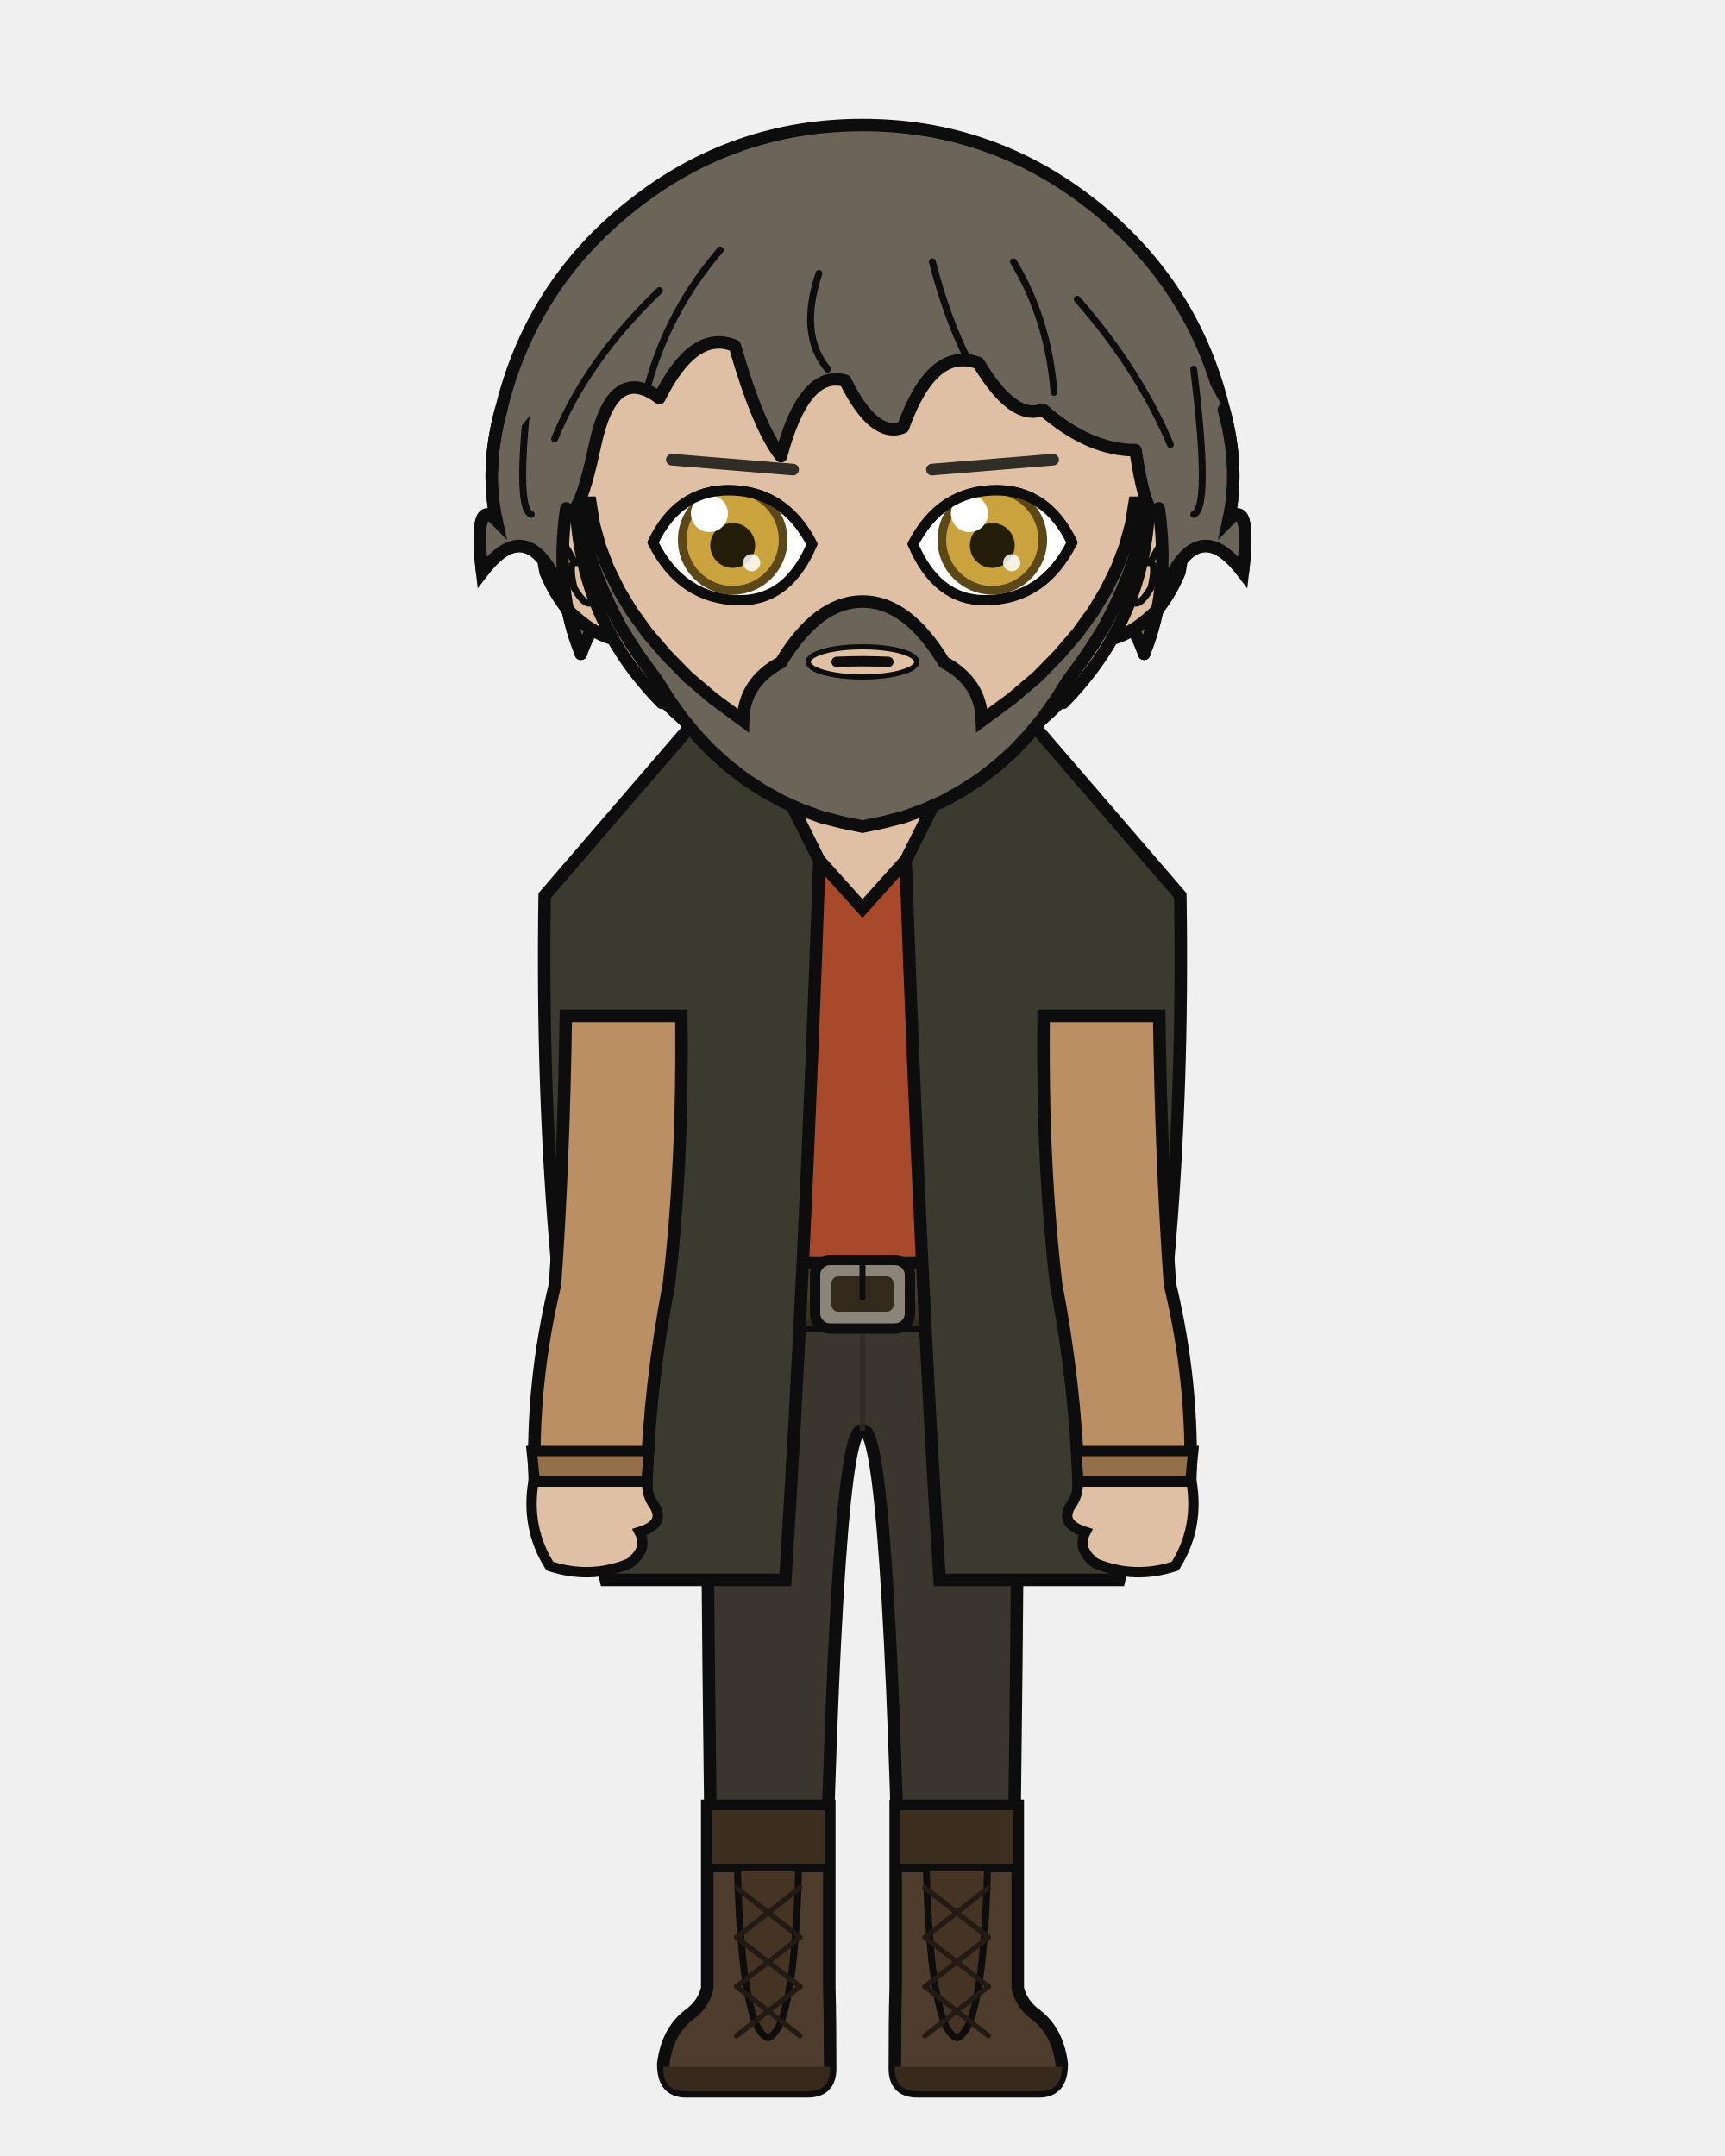
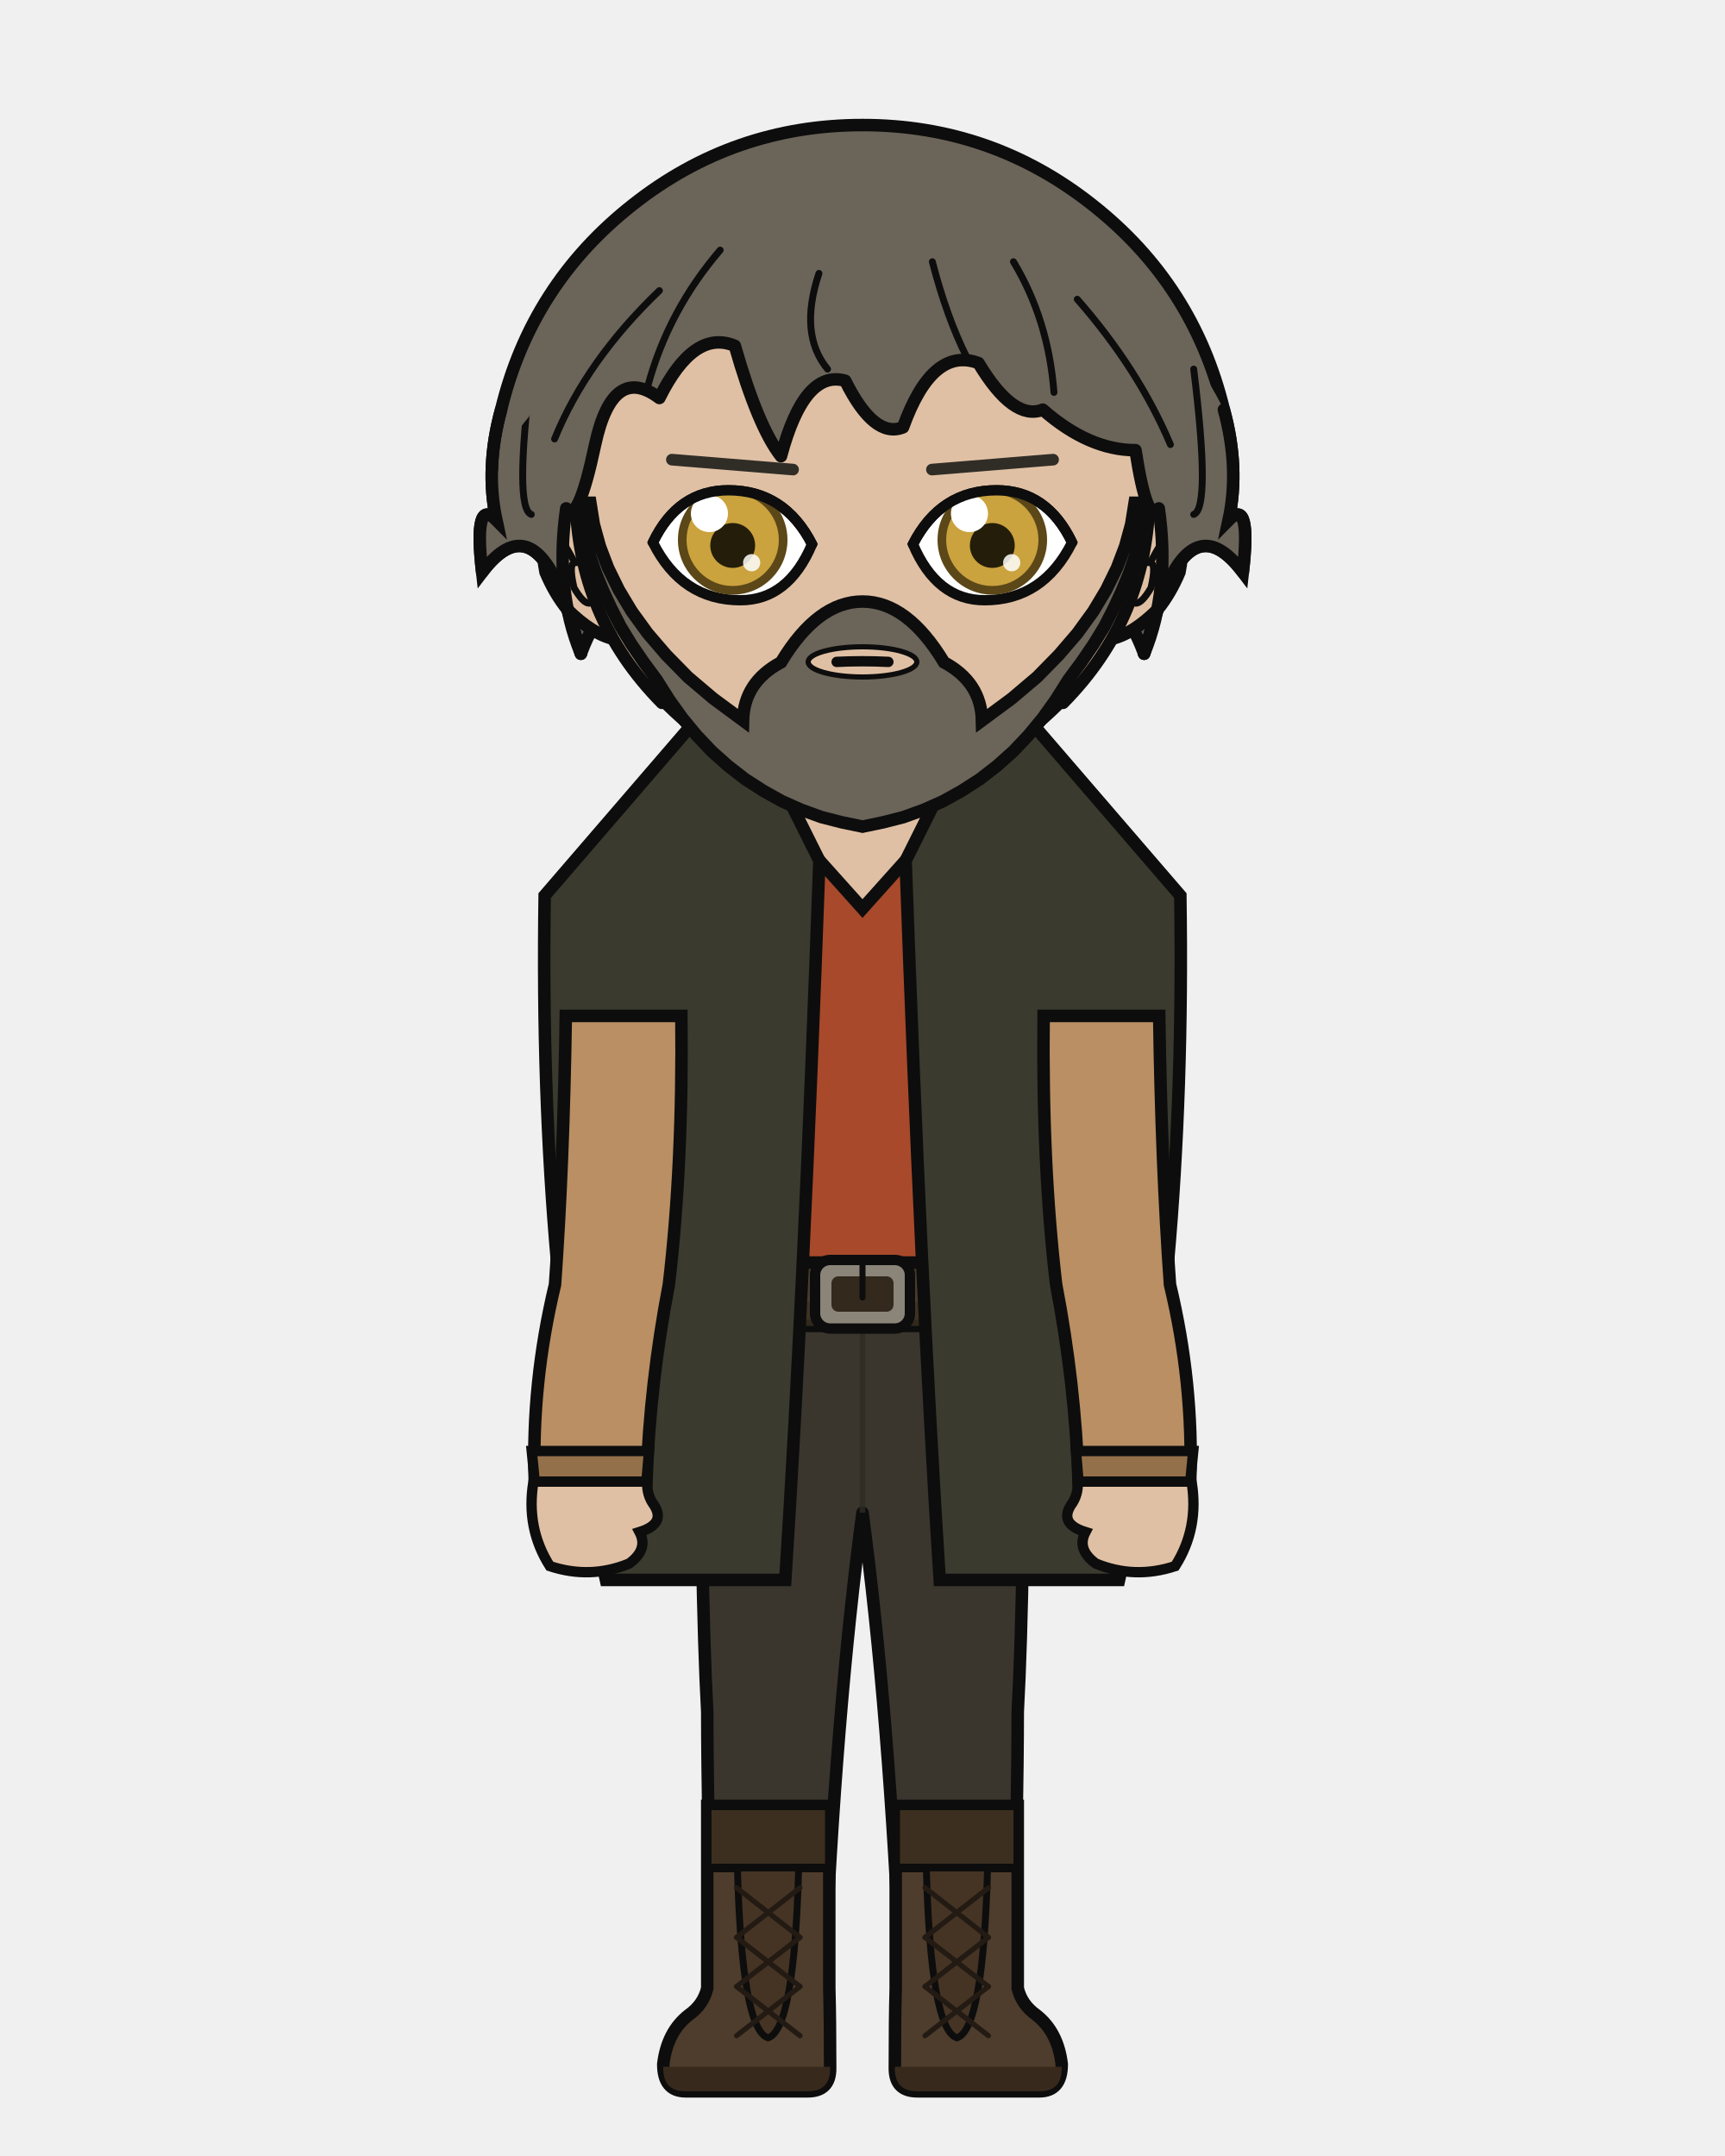
<svg xmlns="http://www.w3.org/2000/svg" width="400" height="500" viewBox="0 0 400 500">
  <defs>
    <clipPath id="hair-front">
      <path d="M 134.7 151.6 Q 128.6 136.8 131.3 117.9 Q 134.0 122.0 138.0 103.1 Q 142.1 84.2 152.9 92.3 Q 160.9 76.2 170.4 80.2 Q 175.8 99.1 181.1 105.8 Q 186.5 85.6 196.0 88.3 Q 202.7 101.8 209.4 99.1 Q 216.2 80.2 226.9 84.2 Q 235.0 97.7 241.8 95.0 Q 252.5 104.4 263.3 104.4 Q 266.0 122.0 268.7 117.9 Q 271.4 136.8 265.3 151.6 Q 268.7 139.5 270.7 135.4 Q 278.1 119.3 288.2 132.7 Q 290.2 115.2 284.9 120.6 Q 287.5 108.5 283.8 95.0 Q 270.8 69.8 249.2 52.8 Q 227.5 35.8 200.0 35.8 Q 172.5 35.8 150.8 52.8 Q 129.2 69.8 122.7 96.6 Q 112.5 108.5 115.1 120.6 Q 109.8 115.2 111.8 132.7 Q 121.9 119.3 129.3 135.4 Q 131.3 139.5 134.7 151.6 Z" />
    </clipPath>
  </defs>
  <path d="M 116.2 95.0 Q 123.2 66.0 146.7 47.5 Q 170.1 29.0 200.0 29.0 Q 229.9 29.0 253.3 47.5 Q 276.8 66.0 283.8 95.0 Q 287.5 108.5 284.9 120.6 Q 290.2 115.2 288.2 132.7 Q 278.1 119.3 270.7 135.4 Q 268.7 139.5 265.3 151.6 Q 259.3 135.4 252.5 144.9 Q 245.8 148.9 236.4 167.8 Q 220.2 148.9 200.0 152.9 Q 179.8 148.9 163.6 167.8 Q 154.2 148.9 147.5 144.9 Q 140.7 135.4 134.7 151.6 Q 131.3 139.5 129.3 135.4 Q 121.9 119.3 111.8 132.7 Q 109.8 115.2 115.1 120.6 Q 112.5 108.5 116.2 95.0 Z" fill="#6b6459" />
  <path d="M 116.2 95.0 Q 123.2 66.0 146.7 47.5 Q 170.1 29.0 200.0 29.0 Q 229.9 29.0 253.3 47.5 Q 276.8 66.0 283.8 95.0 Q 287.5 108.5 284.9 120.6 Q 290.2 115.2 288.2 132.7 Q 278.1 119.3 270.7 135.4 Q 268.7 139.5 265.3 151.6 Q 259.3 135.4 252.5 144.9 Q 245.8 148.9 236.4 167.8 Q 220.2 148.9 200.0 152.9 Q 179.8 148.9 163.6 167.8 Q 154.2 148.9 147.5 144.9 Q 140.7 135.4 134.7 151.6 Q 131.3 139.5 129.3 135.4 Q 121.9 119.3 111.8 132.7 Q 109.8 115.2 115.1 120.6 Q 112.5 108.5 116.2 95.0 Z" fill="none" stroke="#0d0d0d" stroke-width="2.9" stroke-linecap="round" stroke-linejoin="round" />
-   <path d="M 181.9 199.2 Q 167.7 215.1 139.7 223.6 Q 135.5 224.9 135.5 229.2 Q 135.5 235.6 150.8 235.6 L 153.7 235.6 L 153.7 231.3 L 166.2 231.3 Q 166.2 269.9 169.8 297.9 Q 169.8 318.7 169.8 335.7 L 194.2 335.7 L 200.0 328.9 L 205.8 335.7 L 230.2 335.7 Q 230.2 318.7 230.2 297.9 Q 233.8 269.9 233.8 235.6 L 233.8 231.3 L 246.3 231.3 L 246.3 235.6 L 249.2 235.6 Q 264.5 235.6 264.5 229.2 Q 264.5 224.9 260.3 223.6 Q 240.0 206.9 218.1 199.2 Z" fill="#e0c0a4" stroke="#0d0d0d" stroke-width="2.9" />
+   <path d="M 181.9 199.2 Q 167.7 215.1 139.7 223.6 Q 135.5 224.9 135.5 229.2 Q 135.5 235.6 150.8 235.6 L 153.7 235.6 L 153.7 231.3 L 166.2 231.3 Q 166.2 269.9 169.8 297.9 Q 169.8 318.7 169.8 335.7 L 194.2 335.7 L 200.0 335.7 L 205.8 335.7 L 230.2 335.7 Q 230.2 318.7 230.2 297.9 Q 233.8 269.9 233.8 235.6 L 233.8 231.3 L 246.3 231.3 L 246.3 235.6 L 249.2 235.6 Q 264.5 235.6 264.5 229.2 Q 264.5 224.9 260.3 223.6 Q 240.0 206.9 218.1 199.2 Z" fill="#e0c0a4" stroke="#0d0d0d" stroke-width="2.9" />
  <rect x="181.9" y="172.5" width="36.3" height="38.0" rx="12.7" fill="#e0c0a4" />
  <line x1="181.9" y1="172.5" x2="181.9" y2="199.2" stroke="#0d0d0d" stroke-width="2.9" />
  <line x1="218.1" y1="172.5" x2="218.1" y2="199.2" stroke="#0d0d0d" stroke-width="2.9" />
-   <path d="M 162.4 300.1 L 237.6 300.1 Q 237.6 320.3 236.0 328.9 Q 236.0 375.2 234.7 461.1 L 209.0 461.1 Q 206.2 328.9 200.0 331.8 Q 193.8 328.9 191.0 461.1 L 165.3 461.1 Q 164.0 375.2 164.0 328.9 Q 162.4 320.3 162.4 300.1 Z" fill="#3a362e" stroke="#0d0d0d" stroke-width="2.9" stroke-linejoin="round" />
-   <line x1="200.0" y1="303.9" x2="200.0" y2="331.8" stroke="#2e2b24" stroke-width="1.3" opacity="0.8" />
-   <path d="M 164.0 305.2 Q 171.8 314.7 179.7 327.3" fill="none" stroke="#2e2b24" stroke-width="1.3" opacity="0.8" />
-   <path d="M 236.0 305.2 Q 228.2 314.7 220.3 327.3" fill="none" stroke="#2e2b24" stroke-width="1.3" opacity="0.8" />
+   <path d="M 162.4 300.1 L 237.6 300.1 Q 237.6 367.9 236.0 397.0 Q 236.0 419.4 234.7 461.1 L 209.0 461.1 Q 206.2 397.0 200.0 350.8 Q 193.8 397.0 191.0 461.1 L 165.3 461.1 Q 164.0 419.4 164.0 397.0 Q 162.4 367.9 162.4 300.1 Z" fill="#3a362e" stroke="#0d0d0d" stroke-width="2.9" stroke-linejoin="round" />
+   <line x1="200.0" y1="306.2" x2="200.0" y2="350.8" stroke="#2e2b24" stroke-width="1.3" opacity="0.8" />
+   <path d="M 164.0 308.2 Q 171.8 323.4 179.7 343.7" fill="none" stroke="#2e2b24" stroke-width="1.3" opacity="0.8" />
+   <path d="M 236.0 308.2 Q 228.2 323.4 220.3 343.7" fill="none" stroke="#2e2b24" stroke-width="1.3" opacity="0.8" />
  <path d="M 192.3 418.8 L 192.3 461.1 Q 192.5 468.3 192.5 479.7 Q 192.5 485.0 187.3 485.0 L 159.0 485.0 Q 153.8 485.0 153.8 478.7 Q 154.7 471.2 159.7 467.3 Q 163.1 464.9 164.0 461.1 L 164.0 418.8 Z" fill="#4e3d2c" stroke="#0d0d0d" stroke-width="2.9" />
  <path d="M 192.5 479.3 L 153.8 479.3 L 153.8 479.7 Q 153.8 485.0 159.0 485.0 L 187.3 485.0 Q 192.5 485.0 192.5 479.7 Z" fill="#372a1d" />
  <rect x="164.0" y="418.8" width="28.3" height="14.4" fill="#3d2f20" stroke="#0d0d0d" stroke-width="2.0" />
  <path d="M 171.0 433.2 L 185.2 433.2 Q 184.2 470.7 178.1 472.6 Q 172.0 470.7 171.0 433.2 Z" fill="#453424" stroke="#0d0d0d" stroke-width="1.6" />
  <line x1="185.5" y1="437.8" x2="170.8" y2="449.3" stroke="#231b13" stroke-width="1.2" stroke-linecap="round" />
  <line x1="170.8" y1="437.8" x2="185.5" y2="449.3" stroke="#231b13" stroke-width="1.2" stroke-linecap="round" />
  <line x1="185.5" y1="449.3" x2="170.8" y2="460.7" stroke="#231b13" stroke-width="1.2" stroke-linecap="round" />
  <line x1="170.8" y1="449.3" x2="185.5" y2="460.7" stroke="#231b13" stroke-width="1.2" stroke-linecap="round" />
  <line x1="185.5" y1="460.7" x2="170.8" y2="472.1" stroke="#231b13" stroke-width="1.2" stroke-linecap="round" />
  <line x1="170.8" y1="460.7" x2="185.5" y2="472.1" stroke="#231b13" stroke-width="1.2" stroke-linecap="round" />
  <path d="M 207.7 418.8 L 207.7 461.1 Q 207.5 468.3 207.5 479.7 Q 207.5 485.0 212.7 485.0 L 241.0 485.0 Q 246.2 485.0 246.2 478.7 Q 245.3 471.2 240.3 467.3 Q 236.9 464.9 236.0 461.1 L 236.0 418.8 Z" fill="#4e3d2c" stroke="#0d0d0d" stroke-width="2.9" />
  <path d="M 207.5 479.3 L 246.2 479.3 L 246.2 479.7 Q 246.2 485.0 241.0 485.0 L 212.7 485.0 Q 207.5 485.0 207.5 479.7 Z" fill="#372a1d" />
  <rect x="207.7" y="418.8" width="28.3" height="14.4" fill="#3d2f20" stroke="#0d0d0d" stroke-width="2.0" />
  <path d="M 214.8 433.2 L 229.0 433.2 Q 228.0 470.7 221.9 472.6 Q 215.8 470.7 214.8 433.2 Z" fill="#453424" stroke="#0d0d0d" stroke-width="1.6" />
  <line x1="229.2" y1="437.8" x2="214.5" y2="449.3" stroke="#231b13" stroke-width="1.2" stroke-linecap="round" />
  <line x1="214.5" y1="437.8" x2="229.2" y2="449.3" stroke="#231b13" stroke-width="1.2" stroke-linecap="round" />
  <line x1="229.2" y1="449.3" x2="214.5" y2="460.7" stroke="#231b13" stroke-width="1.2" stroke-linecap="round" />
  <line x1="214.5" y1="449.3" x2="229.2" y2="460.7" stroke="#231b13" stroke-width="1.2" stroke-linecap="round" />
  <line x1="229.2" y1="460.7" x2="214.5" y2="472.1" stroke="#231b13" stroke-width="1.2" stroke-linecap="round" />
  <line x1="214.5" y1="460.7" x2="229.2" y2="472.1" stroke="#231b13" stroke-width="1.2" stroke-linecap="round" />
  <path d="M 175.8 186.5 Q 164.0 206.5 127.9 216.3 Q 127.9 235.6 161.9 235.6 Q 161.9 269.9 165.5 297.9 Q 165.2 299.1 165.2 300.1 L 234.8 300.1 Q 234.8 299.1 234.5 297.9 Q 238.1 269.9 238.1 235.6 Q 272.1 235.6 272.1 216.3 Q 244.7 198.3 224.2 186.5 L 218.1 186.5 L 218.1 190.5 L 200.0 210.7 L 181.9 190.5 L 181.9 186.5 Z" fill="#a8492b" stroke="#0d0d0d" stroke-width="2.9" />
  <rect x="161.0" y="292.8" width="78.1" height="14.7" rx="2.6" fill="#4a3c2c" stroke="#0d0d0d" stroke-width="2.9" />
  <rect x="161.0" y="301.9" width="78.1" height="5.6" rx="2.6" fill="#3b2f21" opacity="0.8" />
  <rect x="189.0" y="292.2" width="22.0" height="15.9" rx="3.5" fill="#8a8578" stroke="#0d0d0d" stroke-width="2.4" />
  <rect x="192.8" y="296.0" width="14.4" height="8.2" rx="1.6" fill="#34291d" />
  <line x1="200.0" y1="292.2" x2="200.0" y2="300.9" stroke="#0d0d0d" stroke-width="1.4" stroke-linecap="round" />
  <rect x="215.4" y="293.9" width="3.2" height="12.3" rx="1.0" fill="#34291d" stroke="#0d0d0d" stroke-width="1.6" />
  <path d="M 190.0 199.6 L 169.2 157.9 L 126.3 207.7 Q 124.9 297.9 140.5 366.4 L 182.1 366.4 Q 186.5 297.9 190.0 199.6 Z" fill="#3a3a2e" stroke="#0d0d0d" stroke-width="2.9" />
  <path d="M 210.0 199.6 L 230.8 157.9 L 273.7 207.7 Q 275.1 297.9 259.5 366.4 L 217.9 366.4 Q 213.5 297.9 210.0 199.6 Z" fill="#3a3a2e" stroke="#0d0d0d" stroke-width="2.9" />
  <path d="M 158.0 235.6 L 131.2 235.6 Q 130.7 269.9 128.7 297.9 Q 123.2 320.8 124.0 343.6 L 149.9 343.6 Q 150.7 320.8 155.1 297.9 Q 158.4 269.9 158.0 235.6 Z" fill="#b98f63" stroke="#0d0d0d" stroke-width="2.9" />
  <path d="M 123.3 336.5 L 150.5 336.5 L 149.9 343.6 L 124.0 343.6 Z" fill="#94704a" stroke="#0d0d0d" stroke-width="2.4" />
  <path d="M 123.7 343.6 Q 121.9 354.4 127.5 363.2 Q 136.9 366.3 145.9 362.6 Q 150.4 359.3 148.3 355.3 Q 154.4 353.4 151.7 349.1 Q 149.9 346.7 150.1 343.6 Z" fill="#e0c0a4" stroke="#0d0d0d" stroke-width="2.4" />
  <path d="M 242.0 235.6 L 268.8 235.6 Q 269.3 269.9 271.3 297.9 Q 276.8 320.8 276.0 343.6 L 250.1 343.6 Q 249.3 320.8 244.9 297.9 Q 241.6 269.9 242.0 235.6 Z" fill="#b98f63" stroke="#0d0d0d" stroke-width="2.9" />
  <path d="M 249.5 336.5 L 276.7 336.5 L 276.0 343.6 L 250.1 343.6 Z" fill="#94704a" stroke="#0d0d0d" stroke-width="2.4" />
  <path d="M 276.3 343.6 Q 278.1 354.4 272.5 363.2 Q 263.1 366.3 254.1 362.6 Q 249.6 359.3 251.7 355.3 Q 245.6 353.4 248.3 349.1 Q 250.1 346.7 249.9 343.6 Z" fill="#e0c0a4" stroke="#0d0d0d" stroke-width="2.4" />
  <path d="M 133.5 117.2 Q 129.6 117.5 127.2 121.4 Q 125.1 125.7 126.5 132.7 Q 128.6 137.7 131.6 141.4 Q 137.4 147.1 142.4 148.2 Z" fill="#e0c0a4" />
  <path d="M 133.5 117.2 Q 129.6 117.5 127.2 121.4 Q 125.1 125.7 126.5 132.7 Q 128.6 137.7 131.6 141.4 Q 137.4 147.1 142.4 148.2" fill="none" stroke="#0d0d0d" stroke-width="2.9" stroke-linecap="round" />
  <path d="M 128.5 129.8 Q 127.8 126.4 128.3 125.1 Q 129.1 124.3 130.3 125.3 Q 131.8 127.7 133.3 130.5 Q 131.8 130.6 133.1 136.3 Q 135.2 139.9 136.6 139.9" fill="none" stroke="#0d0d0d" stroke-width="1.6" stroke-linecap="round" />
  <path d="M 266.5 117.2 Q 270.4 117.5 272.8 121.4 Q 274.9 125.7 273.5 132.7 Q 271.4 137.7 268.4 141.4 Q 262.6 147.1 257.6 148.2 Z" fill="#e0c0a4" />
  <path d="M 266.5 117.2 Q 270.4 117.5 272.8 121.4 Q 274.9 125.7 273.5 132.7 Q 271.4 137.7 268.4 141.4 Q 262.6 147.1 257.6 148.2" fill="none" stroke="#0d0d0d" stroke-width="2.9" stroke-linecap="round" />
  <path d="M 271.5 129.8 Q 272.2 126.4 271.7 125.1 Q 270.9 124.3 269.7 125.3 Q 268.2 127.7 266.7 130.5 Q 268.2 130.6 266.9 136.3 Q 264.8 139.9 263.4 139.9" fill="none" stroke="#0d0d0d" stroke-width="1.6" stroke-linecap="round" />
  <path d="M 200.0 47.9 Q 227.6 47.9 247.1 67.6 Q 266.7 87.3 266.5 115.2 Q 266.1 143.2 246.5 163.0 Q 227.1 182.9 200.0 182.9 Q 172.9 182.9 153.5 163.0 Q 133.9 143.2 133.5 115.2 Q 133.3 87.3 152.9 67.6 Q 172.4 47.9 200.0 47.9 Z" fill="#e0c0a4" />
  <path d="M 153.5 163.0 Q 133.9 143.2 133.5 115.2 Q 133.3 87.3 152.9 67.6 Q 172.4 47.9 200.0 47.9 Q 227.6 47.9 247.1 67.6 Q 266.7 87.3 266.5 115.2 Q 266.1 143.2 246.5 163.0" fill="none" stroke="#0d0d0d" stroke-width="2.9" stroke-linecap="round" />
  <path d="M 246.5 163.0 Q 227.1 182.9 200.0 182.9 Q 172.9 182.9 153.5 163.0" fill="none" stroke="#0d0d0d" stroke-width="1.7" stroke-linecap="round" />
  <path d="M 134.2 116.6 L 134.8 120.7 L 135.7 124.8 L 136.8 128.9 L 138.2 133.0 L 139.9 137.1 L 141.8 141.2 L 143.9 145.3 L 146.4 149.4 L 149.2 153.5 L 152.3 157.7 L 152.3 157.7 L 155.2 162.3 L 158.2 166.5 L 161.5 170.5 L 165.0 174.2 L 168.8 177.6 L 172.8 180.7 L 177.0 183.4 L 181.3 185.8 L 185.8 187.8 L 190.5 189.5 L 195.2 190.7 L 200.0 191.7 L 204.8 190.7 L 209.5 189.5 L 214.2 187.8 L 218.7 185.8 L 223.0 183.4 L 227.2 180.7 L 231.2 177.6 L 235.0 174.2 L 238.5 170.5 L 241.8 166.5 L 244.8 162.3 L 247.7 157.7 L 250.8 153.5 L 253.6 149.4 L 256.1 145.3 L 258.2 141.2 L 260.1 137.1 L 261.8 133.0 L 263.2 128.9 L 264.3 124.8 L 265.2 120.7 L 265.8 116.6 L 263.1 116.6 L 262.3 121.6 L 260.9 126.7 L 259.0 131.7 L 256.5 136.8 L 253.5 141.8 L 249.8 146.9 L 245.5 151.9 L 240.5 157.0 L 234.6 162.0 L 227.7 167.1 Q 227.5 158.2 218.9 153.6 Q 210.4 139.5 200.0 139.5 Q 189.6 139.5 181.1 153.6 Q 172.5 158.2 172.3 167.1 L 165.4 162.0 L 159.5 157.0 L 154.5 151.9 L 150.2 146.9 L 146.5 141.8 L 143.5 136.8 L 141.0 131.7 L 139.1 126.7 L 137.7 121.6 L 136.9 116.6 Z" fill="#6b6459" stroke="#0d0d0d" stroke-width="2.9" />
  <ellipse cx="200.0" cy="153.5" rx="12.6" ry="3.5" fill="#e0c0a4" stroke="#0d0d0d" stroke-width="1.2" />
  <line x1="183.9" y1="108.9" x2="155.8" y2="106.6" stroke="#302d27" stroke-width="2.7" stroke-linecap="round" />
  <defs>
    <clipPath id="eye-l">
      <path d="M 188.3 126.2 Q 181.9 113.7 168.9 113.7 Q 157.2 113.7 151.4 125.8 Q 158.1 139.2 171.7 139.2 Q 182.8 139.2 188.3 126.2 Z" />
    </clipPath>
  </defs>
  <path d="M 188.3 126.2 Q 181.9 113.7 168.9 113.7 Q 157.2 113.7 151.4 125.8 Q 158.1 139.2 171.7 139.2 Q 182.8 139.2 188.3 126.2 Z" fill="white" stroke="#0d0d0d" stroke-width="2.4" />
  <g clip-path="url(#eye-l)">
    <circle cx="169.9" cy="125.2" r="12.7" fill="#5b4717" />
    <circle cx="169.9" cy="125.2" r="10.7" fill="#caa23e" />
    <circle cx="169.9" cy="126.5" r="5.2" fill="#241d09" />
    <circle cx="164.5" cy="119.1" r="4.3" fill="white" />
    <circle cx="174.3" cy="130.5" r="2.0" fill="white" opacity="0.85" />
  </g>
  <path d="M 188.3 126.2 Q 181.9 113.7 168.9 113.7 Q 157.2 113.7 151.4 125.8" fill="none" stroke="#0d0d0d" stroke-width="2.4" stroke-linecap="round" />
  <line x1="216.1" y1="108.9" x2="244.2" y2="106.6" stroke="#302d27" stroke-width="2.7" stroke-linecap="round" />
  <defs>
    <clipPath id="eye-r">
      <path d="M 211.7 126.2 Q 218.1 113.7 231.1 113.7 Q 242.8 113.7 248.6 125.8 Q 241.9 139.2 228.3 139.2 Q 217.2 139.2 211.7 126.2 Z" />
    </clipPath>
  </defs>
  <path d="M 211.7 126.2 Q 218.1 113.7 231.1 113.7 Q 242.8 113.7 248.6 125.8 Q 241.9 139.2 228.3 139.2 Q 217.2 139.2 211.7 126.2 Z" fill="white" stroke="#0d0d0d" stroke-width="2.4" />
  <g clip-path="url(#eye-r)">
    <circle cx="230.1" cy="125.2" r="12.7" fill="#5b4717" />
    <circle cx="230.1" cy="125.2" r="10.7" fill="#caa23e" />
    <circle cx="230.1" cy="126.5" r="5.2" fill="#241d09" />
    <circle cx="224.8" cy="119.1" r="4.3" fill="white" />
    <circle cx="234.6" cy="130.5" r="2.0" fill="white" opacity="0.85" />
  </g>
  <path d="M 211.7 126.2 Q 218.1 113.7 231.1 113.7 Q 242.8 113.7 248.6 125.8" fill="none" stroke="#0d0d0d" stroke-width="2.4" stroke-linecap="round" />
  <path d="M 194.0 153.5 Q 200.0 153.2 206.0 153.5" fill="none" stroke="#0d0d0d" stroke-width="2.4" stroke-linecap="round" />
  <path d="M 134.7 151.6 Q 128.6 136.8 131.3 117.9 Q 134.0 122.0 138.0 103.1 Q 142.1 84.2 152.9 92.3 Q 160.9 76.2 170.4 80.2 Q 175.8 99.1 181.1 105.8 Q 186.5 85.6 196.0 88.3 Q 202.7 101.8 209.4 99.1 Q 216.2 80.2 226.9 84.2 Q 235.0 97.7 241.8 95.0 Q 252.5 104.4 263.3 104.4 Q 266.0 122.0 268.7 117.9 Q 271.4 136.8 265.3 151.6 Q 268.7 139.5 270.7 135.4 Q 278.1 119.3 288.2 132.7 Q 290.2 115.2 284.9 120.6 Q 287.5 108.5 283.8 95.0 Q 270.8 69.8 249.2 52.8 Q 227.5 35.8 200.0 35.8 Q 172.5 35.8 150.8 52.8 Q 129.2 69.8 122.7 96.6 Q 112.5 108.5 115.1 120.6 Q 109.8 115.2 111.8 132.7 Q 121.9 119.3 129.3 135.4 Q 131.3 139.5 134.7 151.6 Z" fill="#6b6459" />
  <path d="M 134.7 151.6 Q 128.6 136.8 131.3 117.9 Q 134.0 122.0 138.0 103.1 Q 142.1 84.2 152.9 92.3 Q 160.9 76.2 170.4 80.2 Q 175.8 99.1 181.1 105.8 Q 186.5 85.6 196.0 88.3 Q 202.7 101.8 209.4 99.1 Q 216.2 80.2 226.9 84.2 Q 235.0 97.7 241.8 95.0 Q 252.5 104.4 263.3 104.4 Q 266.0 122.0 268.7 117.9 Q 271.4 136.8 265.3 151.6" fill="none" stroke="#0d0d0d" stroke-width="2.9" stroke-linecap="round" stroke-linejoin="round" />
  <path d="M 265.3 151.6 Q 268.7 139.5 270.7 135.4 Q 278.1 119.3 288.2 132.7 Q 290.2 115.2 284.9 120.6 Q 287.5 108.5 283.8 95.0" fill="none" stroke="#0d0d0d" stroke-width="2.9" stroke-linecap="round" />
  <path d="M 134.7 151.6 Q 131.3 139.5 129.3 135.4 Q 121.9 119.3 111.8 132.7 Q 109.8 115.2 115.1 120.6 Q 112.5 108.5 116.2 95.0" fill="none" stroke="#0d0d0d" stroke-width="2.9" stroke-linecap="round" />
  <path d="M 167.0 58.0 Q 154.9 72.1 150.2 89.6" fill="none" stroke="#0d0d0d" stroke-width="1.6" stroke-linecap="round" clip-path="url(#hair-front)" />
  <path d="M 189.9 63.4 Q 185.2 77.5 191.9 85.6" fill="none" stroke="#0d0d0d" stroke-width="1.6" stroke-linecap="round" clip-path="url(#hair-front)" />
  <path d="M 216.2 60.7 Q 219.5 73.5 224.2 82.9" fill="none" stroke="#0d0d0d" stroke-width="1.6" stroke-linecap="round" clip-path="url(#hair-front)" />
  <path d="M 235.0 60.7 Q 243.1 74.1 244.4 91.0" fill="none" stroke="#0d0d0d" stroke-width="1.6" stroke-linecap="round" clip-path="url(#hair-front)" />
  <path d="M 249.8 69.4 Q 264.0 85.6 271.4 103.1" fill="none" stroke="#0d0d0d" stroke-width="1.6" stroke-linecap="round" clip-path="url(#hair-front)" />
  <path d="M 152.9 67.4 Q 136.0 83.6 128.6 101.8" fill="none" stroke="#0d0d0d" stroke-width="1.6" stroke-linecap="round" clip-path="url(#hair-front)" />
  <path d="M 276.8 85.6 Q 280.8 117.9 276.8 119.3" fill="none" stroke="#0d0d0d" stroke-width="1.6" stroke-linecap="round" clip-path="url(#hair-front)" />
  <path d="M 123.2 85.6 Q 119.2 117.9 123.2 119.3" fill="none" stroke="#0d0d0d" stroke-width="1.6" stroke-linecap="round" clip-path="url(#hair-front)" />
</svg>
